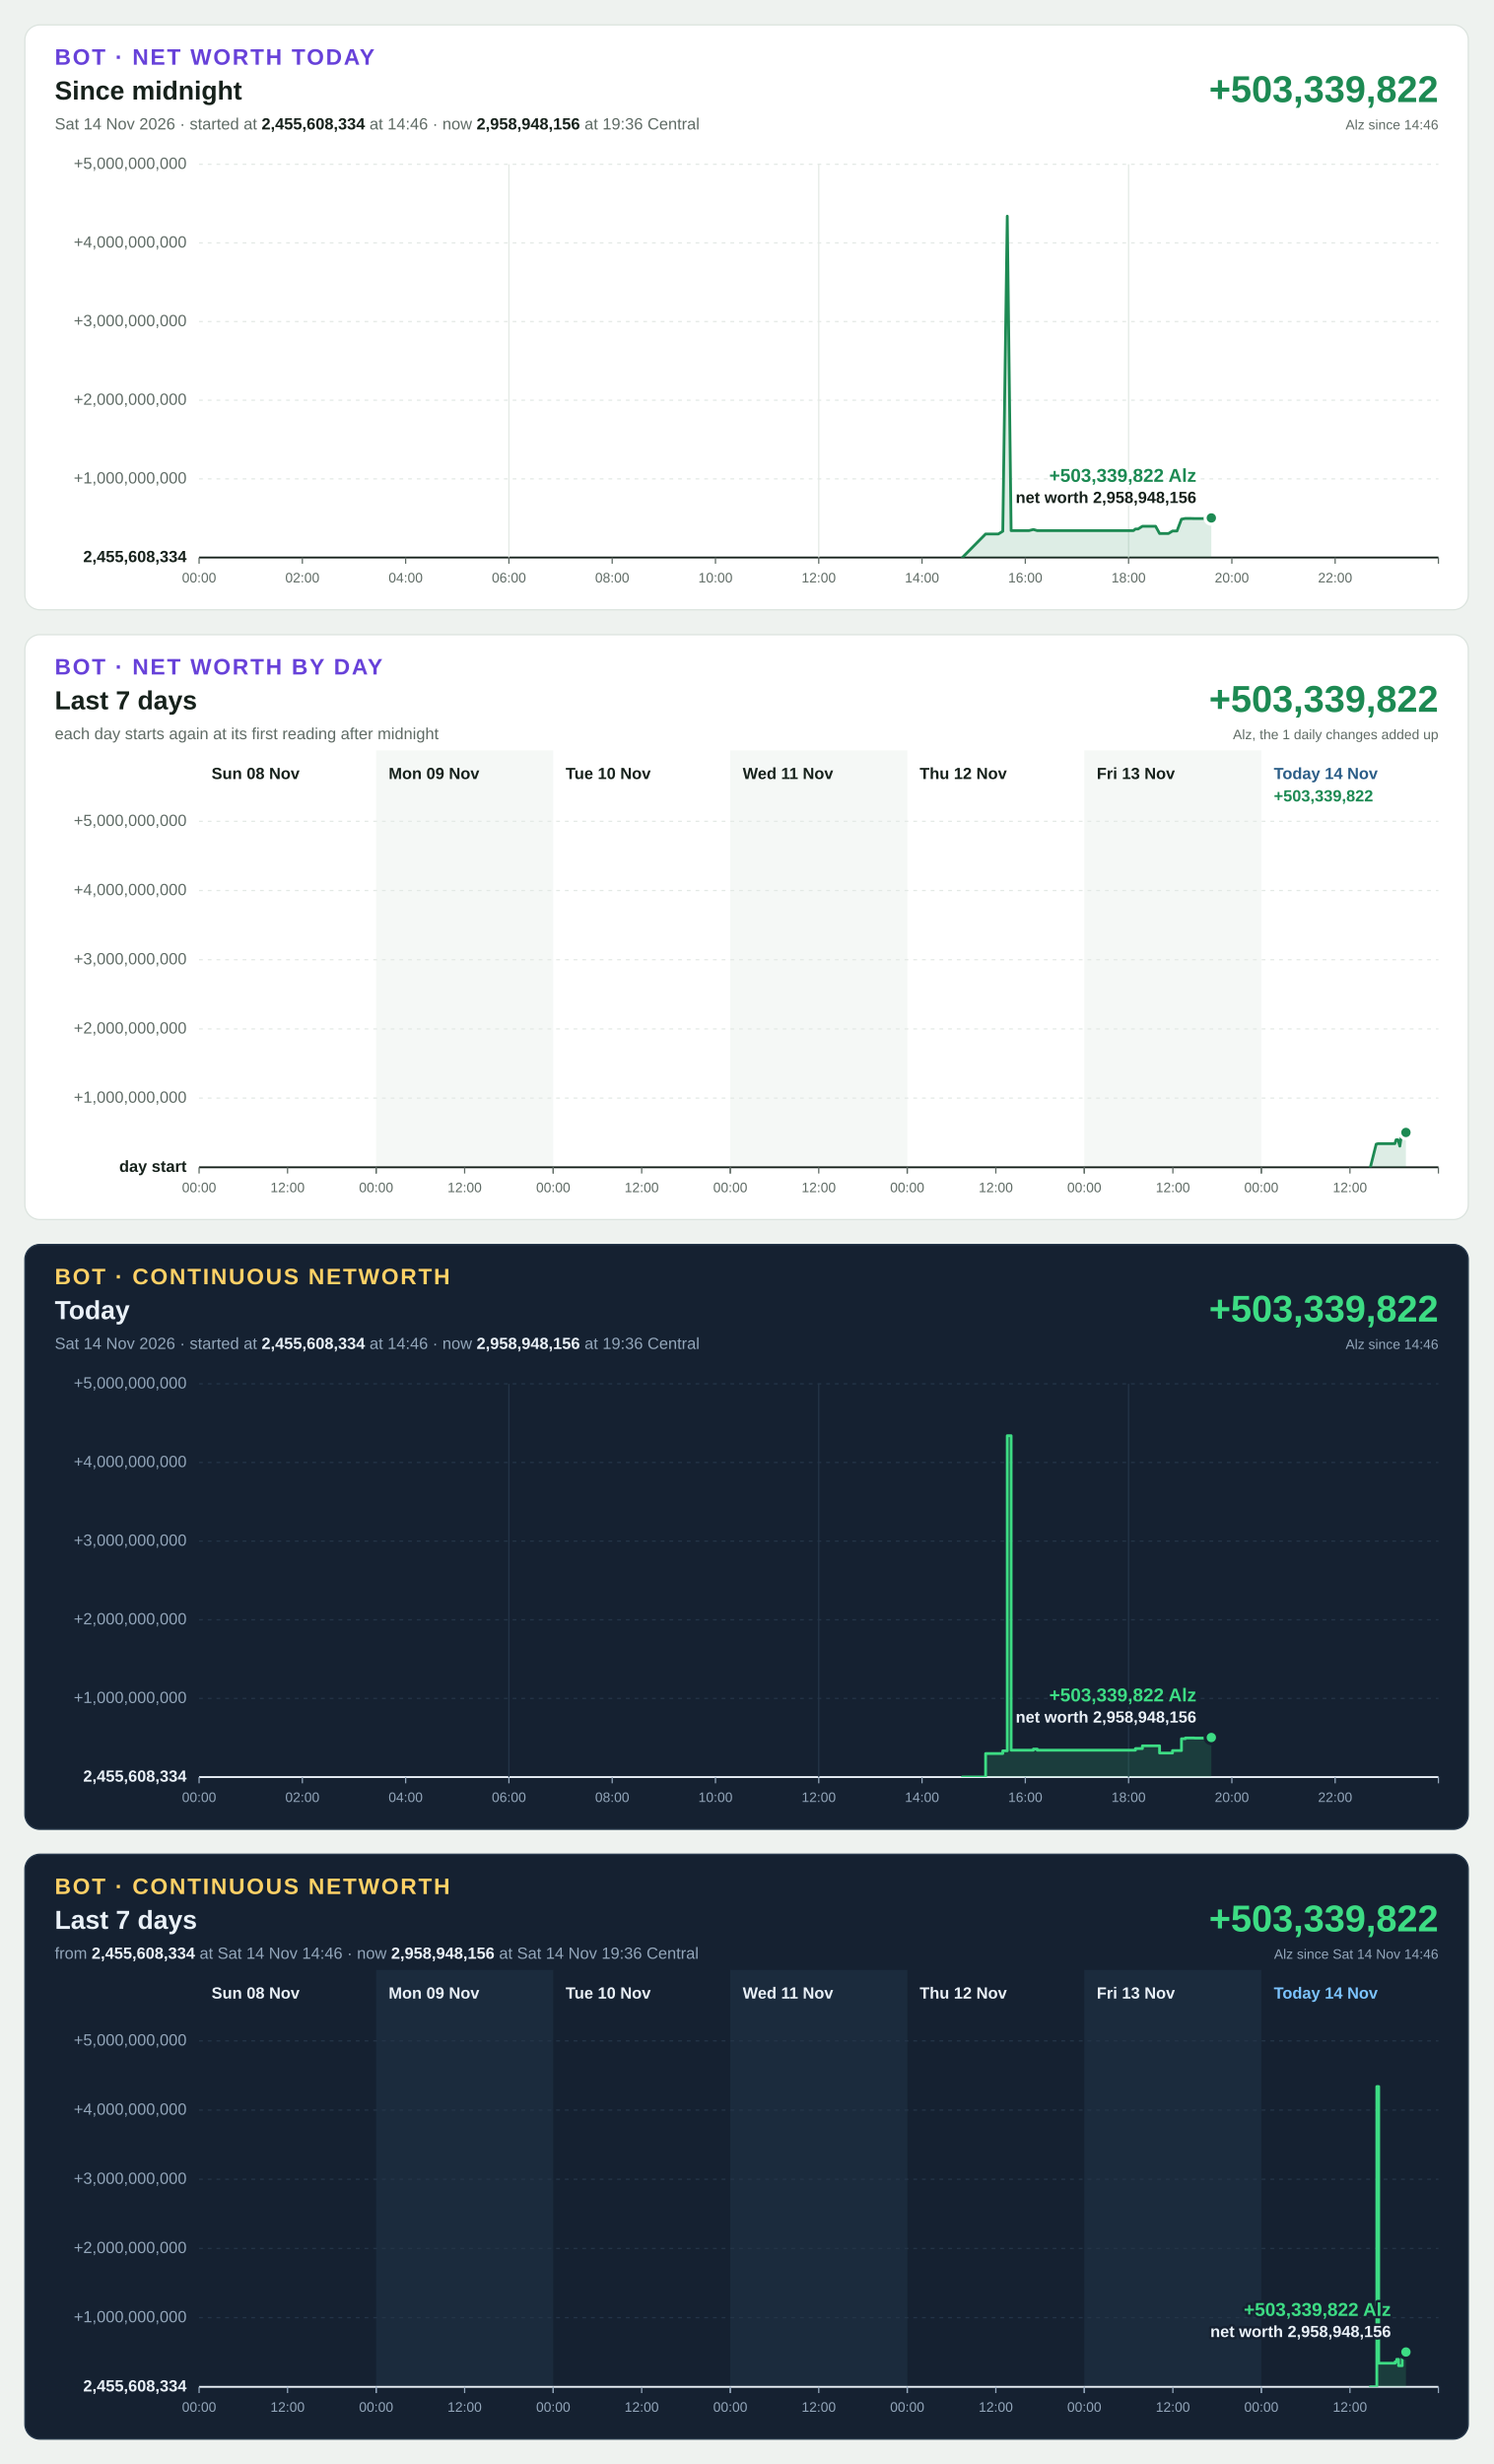
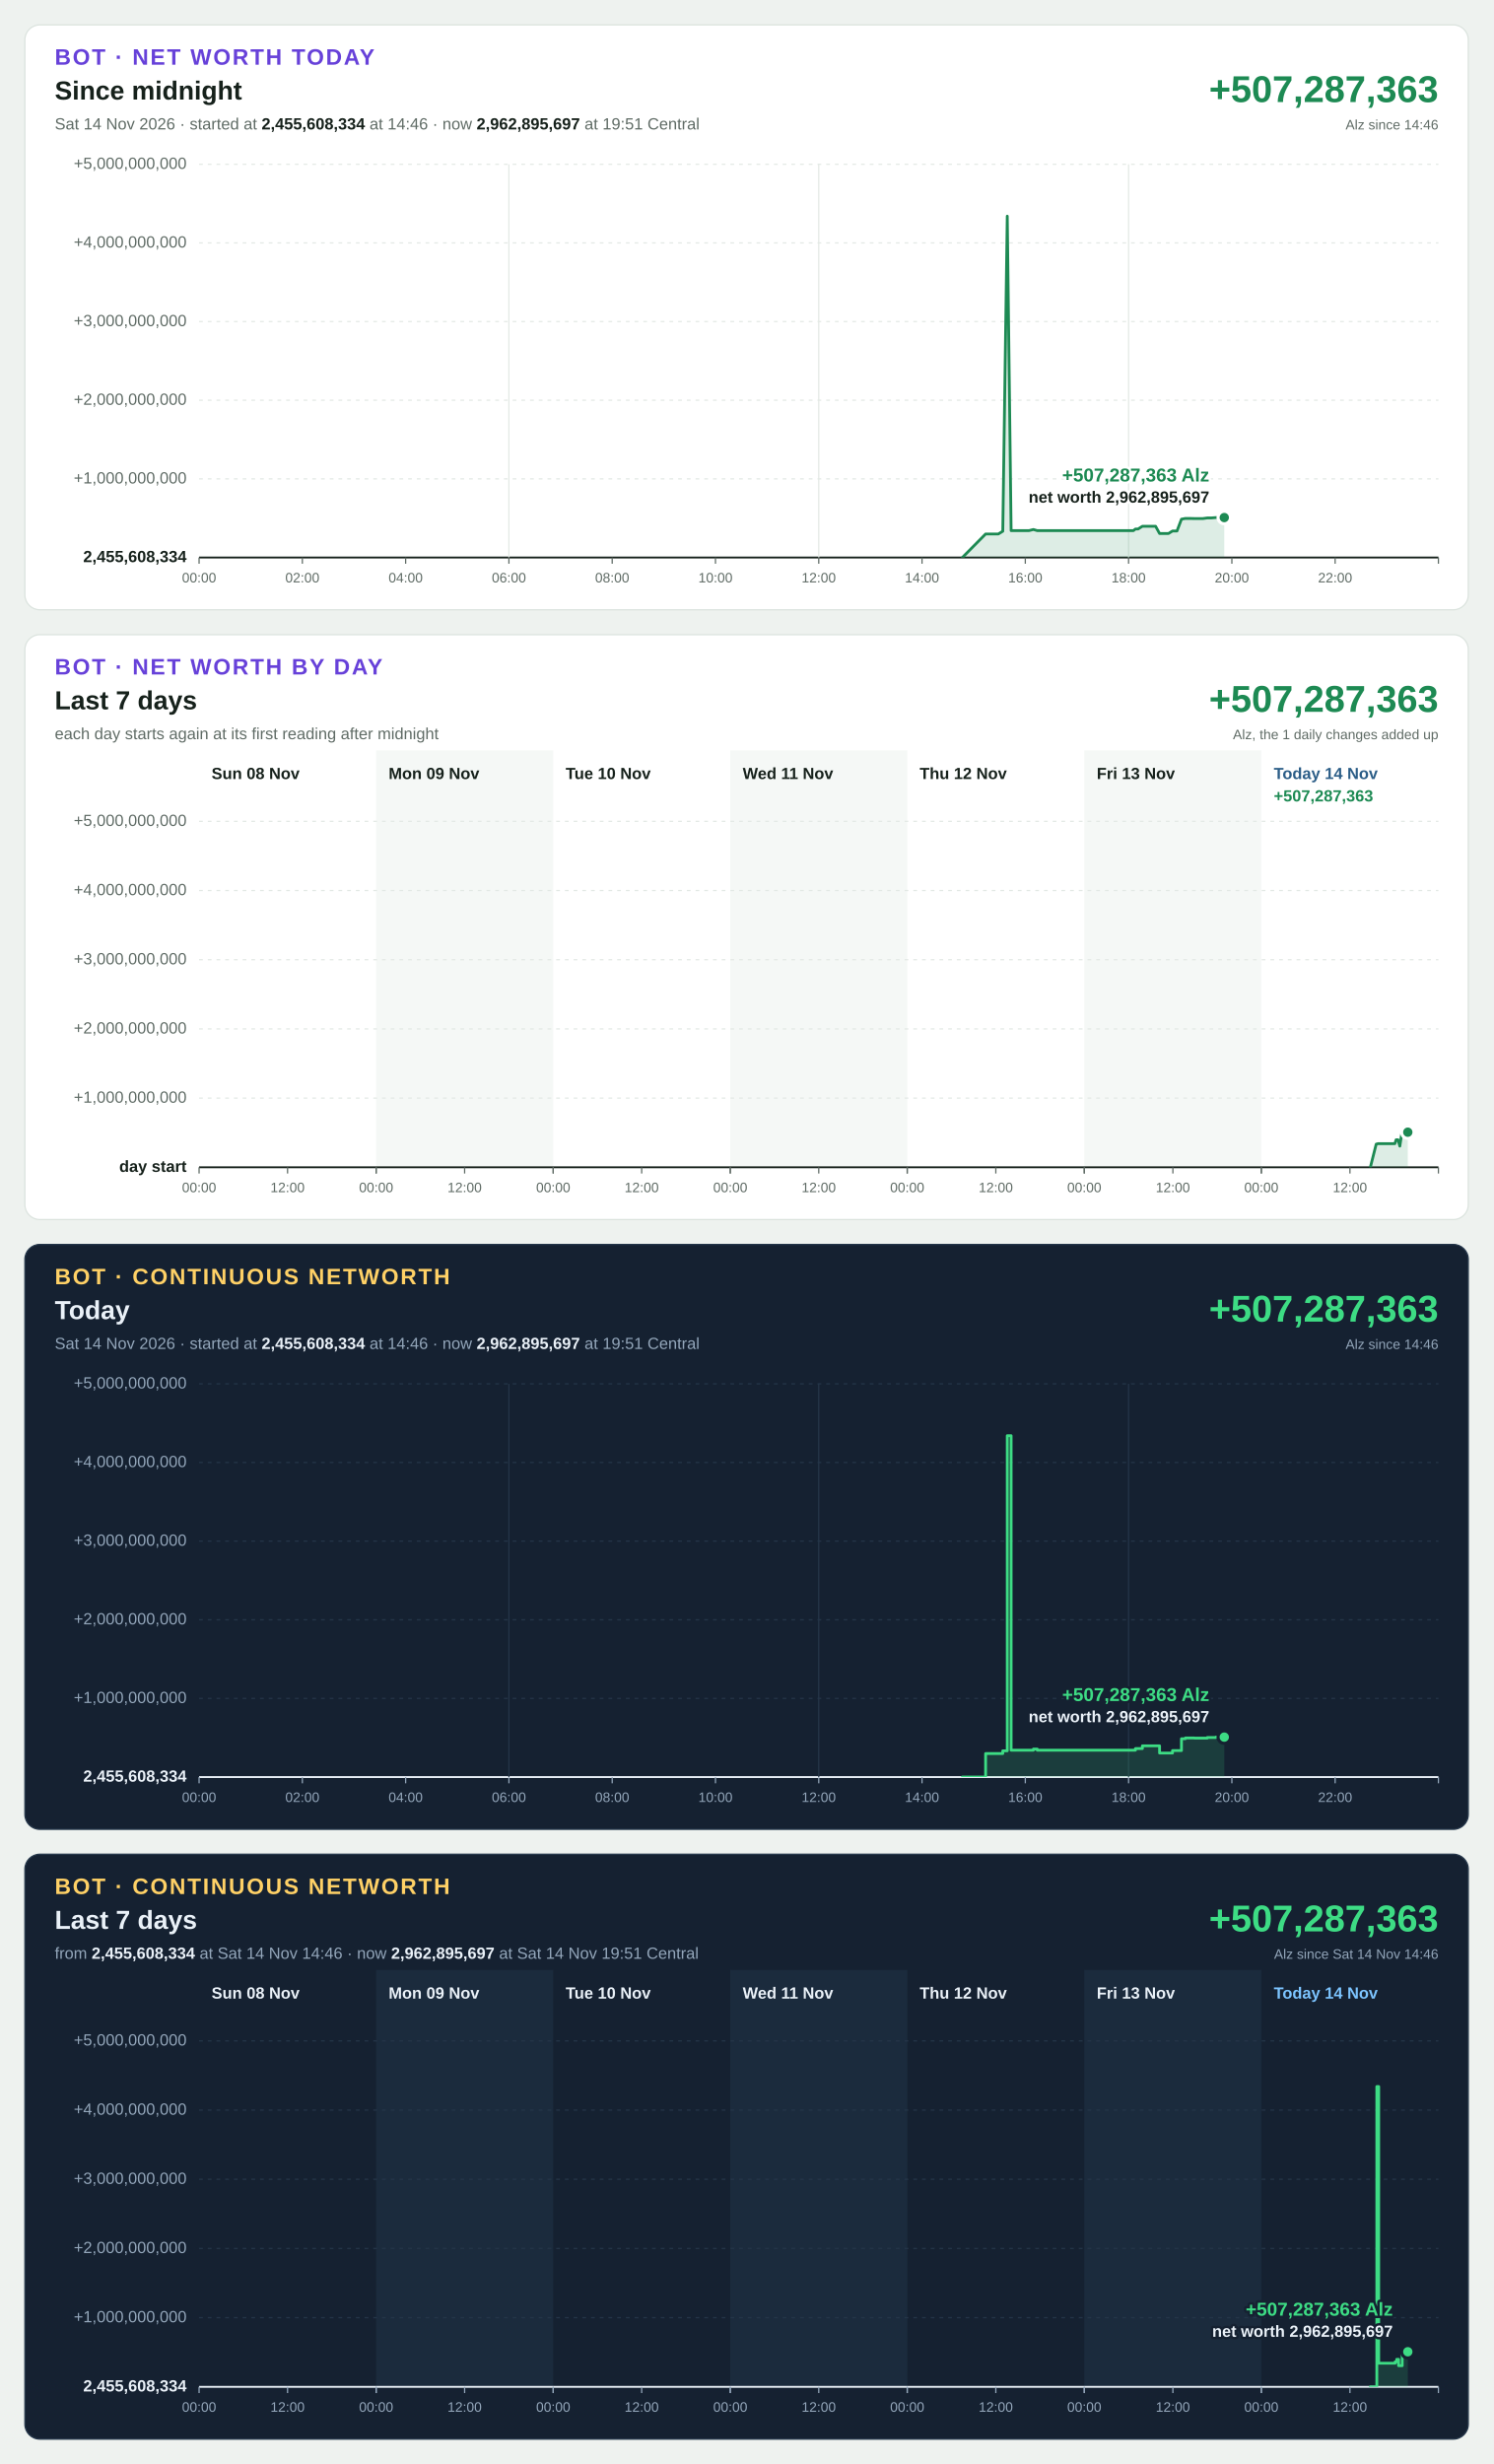
<svg xmlns="http://www.w3.org/2000/svg" width="1200" height="1980" viewBox="0 0 1200 1980" font-family="Segoe UI, Helvetica Neue, Arial, sans-serif" font-size="13" style="font-variant-numeric: tabular-nums">
  <rect width="1200" height="1980" fill="#eef2ef" />
  <g transform="translate(20,20)">
    <rect width="1160" height="470" rx="12" fill="#ffffff" stroke="#dbe3de" />
    <text x="24" y="32" font-size="18" font-weight="700" letter-spacing="1.4" fill="#6741d9">BOT · NET WORTH TODAY</text>
    <text x="24" y="60" font-size="21" font-weight="700" fill="#16211b">Since midnight</text>
-     <text x="24" y="84" fill="#5f6b65">Sat 14 Nov 2026 · started at <tspan font-weight="700" fill="#16211b">2,455,608,334</tspan> at 14:46 · now <tspan font-weight="700" fill="#16211b">2,958,948,156</tspan> at 19:36 Central</text>
-     <text x="1136" y="62" font-size="30" font-weight="700" text-anchor="end" fill="#1d8a53">+503,339,822</text>
+     <text x="24" y="84" fill="#5f6b65">Sat 14 Nov 2026 · started at <tspan font-weight="700" fill="#16211b">2,455,608,334</tspan> at 14:46 · now <tspan font-weight="700" fill="#16211b">2,962,895,697</tspan> at 19:51 Central</text>
+     <text x="1136" y="62" font-size="30" font-weight="700" text-anchor="end" fill="#1d8a53">+507,287,363</text>
    <text x="1136" y="84" font-size="11" text-anchor="end" fill="#5f6b65">Alz since 14:46</text>
    <line x1="140" x2="1136" y1="428.0" y2="428.0" stroke="#16211b" stroke-width="1.5" />
    <text x="130" y="428.0" text-anchor="end" dominant-baseline="middle" font-weight="700" fill="#16211b">2,455,608,334</text>
    <line x1="140" x2="1136" y1="364.8" y2="364.8" stroke="#e3e9e5" stroke-width="1" stroke-dasharray="3 4" />
    <text x="130" y="364.8" text-anchor="end" dominant-baseline="middle" font-weight="400" fill="#5f6b65">+1,000,000,000</text>
    <line x1="140" x2="1136" y1="301.6" y2="301.6" stroke="#e3e9e5" stroke-width="1" stroke-dasharray="3 4" />
    <text x="130" y="301.6" text-anchor="end" dominant-baseline="middle" font-weight="400" fill="#5f6b65">+2,000,000,000</text>
    <line x1="140" x2="1136" y1="238.4" y2="238.4" stroke="#e3e9e5" stroke-width="1" stroke-dasharray="3 4" />
    <text x="130" y="238.4" text-anchor="end" dominant-baseline="middle" font-weight="400" fill="#5f6b65">+3,000,000,000</text>
    <line x1="140" x2="1136" y1="175.2" y2="175.2" stroke="#e3e9e5" stroke-width="1" stroke-dasharray="3 4" />
    <text x="130" y="175.2" text-anchor="end" dominant-baseline="middle" font-weight="400" fill="#5f6b65">+4,000,000,000</text>
    <line x1="140" x2="1136" y1="112.0" y2="112.0" stroke="#e3e9e5" stroke-width="1" stroke-dasharray="3 4" />
    <text x="130" y="112.0" text-anchor="end" dominant-baseline="middle" font-weight="400" fill="#5f6b65">+5,000,000,000</text>
    <line x1="140.0" x2="140.0" y1="428" y2="433" stroke="#5f6b65" stroke-width="1" />
    <text x="140.0" y="448" font-size="11" text-anchor="middle" fill="#5f6b65">00:00</text>
    <line x1="223.0" x2="223.0" y1="428" y2="433" stroke="#5f6b65" stroke-width="1" />
    <text x="223.0" y="448" font-size="11" text-anchor="middle" fill="#5f6b65">02:00</text>
    <line x1="306.0" x2="306.0" y1="428" y2="433" stroke="#5f6b65" stroke-width="1" />
    <text x="306.0" y="448" font-size="11" text-anchor="middle" fill="#5f6b65">04:00</text>
    <line x1="389.0" x2="389.0" y1="112" y2="428" stroke="#e3e9e5" stroke-width="1" />
    <line x1="389.0" x2="389.0" y1="428" y2="433" stroke="#5f6b65" stroke-width="1" />
    <text x="389.0" y="448" font-size="11" text-anchor="middle" fill="#5f6b65">06:00</text>
    <line x1="472.0" x2="472.0" y1="428" y2="433" stroke="#5f6b65" stroke-width="1" />
    <text x="472.0" y="448" font-size="11" text-anchor="middle" fill="#5f6b65">08:00</text>
    <line x1="555.0" x2="555.0" y1="428" y2="433" stroke="#5f6b65" stroke-width="1" />
    <text x="555.0" y="448" font-size="11" text-anchor="middle" fill="#5f6b65">10:00</text>
    <line x1="638.0" x2="638.0" y1="112" y2="428" stroke="#e3e9e5" stroke-width="1" />
    <line x1="638.0" x2="638.0" y1="428" y2="433" stroke="#5f6b65" stroke-width="1" />
    <text x="638.0" y="448" font-size="11" text-anchor="middle" fill="#5f6b65">12:00</text>
    <line x1="721.0" x2="721.0" y1="428" y2="433" stroke="#5f6b65" stroke-width="1" />
    <text x="721.0" y="448" font-size="11" text-anchor="middle" fill="#5f6b65">14:00</text>
    <line x1="804.0" x2="804.0" y1="428" y2="433" stroke="#5f6b65" stroke-width="1" />
    <text x="804.0" y="448" font-size="11" text-anchor="middle" fill="#5f6b65">16:00</text>
    <line x1="887.0" x2="887.0" y1="112" y2="428" stroke="#e3e9e5" stroke-width="1" />
    <line x1="887.0" x2="887.0" y1="428" y2="433" stroke="#5f6b65" stroke-width="1" />
    <text x="887.0" y="448" font-size="11" text-anchor="middle" fill="#5f6b65">18:00</text>
    <line x1="970.0" x2="970.0" y1="428" y2="433" stroke="#5f6b65" stroke-width="1" />
    <text x="970.0" y="448" font-size="11" text-anchor="middle" fill="#5f6b65">20:00</text>
    <line x1="1053.0" x2="1053.0" y1="428" y2="433" stroke="#5f6b65" stroke-width="1" />
    <text x="1053.0" y="448" font-size="11" text-anchor="middle" fill="#5f6b65">22:00</text>
    <line x1="1136.0" x2="1136.0" y1="428" y2="433" stroke="#5f6b65" stroke-width="1" />
    <defs>
-       <path id="shape-today" d="M753.4 428.0L753.4 428.0L772.1 409.1L782.3 409.1L785.9 406.9L789.5 153.7L792.6 406.4L796.3 406.4L799.9 406.4L803.3 406.4L806.9 406.4L810.5 405.5L813.6 406.4L817.3 406.4L826.3 406.4L871.8 406.4L890.9 406.4L892.5 405.1L894.6 405.1L898.1 402.9L901.5 402.9L905.1 402.9L908.7 402.9L911.9 408.7L915.5 408.7L919.1 408.7L922.3 406.7L925.9 406.7L929.5 397.2L932.6 396.6L936.3 396.6L939.9 396.7L943.0 396.7L946.7 396.7L950.3 396.2L953.5 396.2L953.5 428.0Z" />
-       <path id="line-today" d="M753.4 428.0L772.1 409.1L782.3 409.1L785.9 406.9L789.5 153.7L792.6 406.4L796.3 406.4L799.9 406.4L803.3 406.4L806.9 406.4L810.5 405.5L813.6 406.4L817.3 406.4L826.3 406.4L871.8 406.4L890.9 406.4L892.5 405.1L894.6 405.1L898.1 402.9L901.5 402.9L905.1 402.9L908.7 402.9L911.9 408.7L915.5 408.7L919.1 408.7L922.3 406.7L925.9 406.7L929.5 397.2L932.6 396.6L936.3 396.6L939.9 396.7L943.0 396.7L946.7 396.7L950.3 396.2L953.5 396.2" />
+       <path id="shape-today" d="M753.4 428.0L753.4 428.0L772.1 409.1L782.3 409.1L785.9 406.9L789.5 153.7L792.6 406.4L796.3 406.4L799.9 406.4L803.3 406.4L806.9 406.4L810.5 405.5L813.6 406.4L817.3 406.4L826.3 406.4L871.8 406.4L890.9 406.4L892.5 405.1L894.6 405.1L898.1 402.9L901.5 402.9L905.1 402.9L908.7 402.9L911.9 408.7L915.5 408.7L919.1 408.7L922.3 406.7L925.9 406.7L929.5 397.2L932.6 396.6L936.3 396.6L939.9 396.7L943.0 396.7L946.7 396.7L950.3 396.2L953.5 396.2L957.1 395.9L960.7 395.9L963.9 395.9L963.9 428.0Z" />
+       <path id="line-today" d="M753.4 428.0L772.1 409.1L782.3 409.1L785.9 406.9L789.5 153.7L792.6 406.4L796.3 406.4L799.9 406.4L803.3 406.4L806.9 406.4L810.5 405.5L813.6 406.4L817.3 406.4L826.3 406.4L871.8 406.4L890.9 406.4L892.5 405.1L894.6 405.1L898.1 402.9L901.5 402.9L905.1 402.9L908.7 402.9L911.9 408.7L915.5 408.7L919.1 408.7L922.3 406.7L925.9 406.7L929.5 397.2L932.6 396.6L936.3 396.6L939.9 396.7L943.0 396.7L946.7 396.7L950.3 396.2L953.5 396.2L957.1 395.9L960.7 395.9L963.9 395.9" />
      <clipPath id="up-today">
        <rect x="140" y="112" width="996" height="316.0" />
      </clipPath>
      <clipPath id="down-today">
        <rect x="140" y="428.0" width="996" height="0.0" />
      </clipPath>
    </defs>
    <use href="#shape-today" fill="#1d8a53" fill-opacity="0.15" clip-path="url(#up-today)" />
    <use href="#line-today" fill="none" stroke="#1d8a53" stroke-width="2.25" stroke-linejoin="round" stroke-linecap="round" clip-path="url(#up-today)" />
    <use href="#shape-today" fill="#c4402b" fill-opacity="0.15" clip-path="url(#down-today)" />
    <use href="#line-today" fill="none" stroke="#c4402b" stroke-width="2.25" stroke-linejoin="round" stroke-linecap="round" clip-path="url(#down-today)" />
-     <circle cx="953.5" cy="396.2" r="5" fill="#1d8a53" stroke="#ffffff" stroke-width="2.5" />
-     <text x="941.5" y="367.2" text-anchor="end" font-size="15" font-weight="700" fill="#1d8a53" stroke="#ffffff" stroke-width="4" stroke-linejoin="round" paint-order="stroke">+503,339,822 Alz</text>
-     <text x="941.5" y="384.2" text-anchor="end" font-size="13" font-weight="600" fill="#16211b" stroke="#ffffff" stroke-width="4" stroke-linejoin="round" paint-order="stroke">net worth 2,958,948,156</text>
+     <circle cx="963.9" cy="395.9" r="5" fill="#1d8a53" stroke="#ffffff" stroke-width="2.5" />
+     <text x="951.9" y="366.9" text-anchor="end" font-size="15" font-weight="700" fill="#1d8a53" stroke="#ffffff" stroke-width="4" stroke-linejoin="round" paint-order="stroke">+507,287,363 Alz</text>
+     <text x="951.9" y="383.9" text-anchor="end" font-size="13" font-weight="600" fill="#16211b" stroke="#ffffff" stroke-width="4" stroke-linejoin="round" paint-order="stroke">net worth 2,962,895,697</text>
  </g>
  <g transform="translate(20,510)">
    <rect width="1160" height="470" rx="12" fill="#ffffff" stroke="#dbe3de" />
    <text x="24" y="32" font-size="18" font-weight="700" letter-spacing="1.4" fill="#6741d9">BOT · NET WORTH BY DAY</text>
    <text x="24" y="60" font-size="21" font-weight="700" fill="#16211b">Last 7 days</text>
    <text x="24" y="84" fill="#5f6b65">each day starts again at its first reading after midnight</text>
-     <text x="1136" y="62" font-size="30" font-weight="700" text-anchor="end" fill="#1d8a53">+503,339,822</text>
+     <text x="1136" y="62" font-size="30" font-weight="700" text-anchor="end" fill="#1d8a53">+507,287,363</text>
    <text x="1136" y="84" font-size="11" text-anchor="end" fill="#5f6b65">Alz, the 1 daily changes added up</text>
    <rect x="282.3" y="93" width="142.3" height="335" fill="#f5f8f6" />
    <rect x="566.9" y="93" width="142.3" height="335" fill="#f5f8f6" />
    <rect x="851.4" y="93" width="142.3" height="335" fill="#f5f8f6" />
    <line x1="140" x2="1136" y1="428.0" y2="428.0" stroke="#16211b" stroke-width="1.5" />
    <text x="130" y="428.0" text-anchor="end" dominant-baseline="middle" font-weight="700" fill="#16211b">day start</text>
    <line x1="140" x2="1136" y1="372.4" y2="372.4" stroke="#e3e9e5" stroke-width="1" stroke-dasharray="3 4" />
    <text x="130" y="372.4" text-anchor="end" dominant-baseline="middle" font-weight="400" fill="#5f6b65">+1,000,000,000</text>
    <line x1="140" x2="1136" y1="316.8" y2="316.8" stroke="#e3e9e5" stroke-width="1" stroke-dasharray="3 4" />
    <text x="130" y="316.8" text-anchor="end" dominant-baseline="middle" font-weight="400" fill="#5f6b65">+2,000,000,000</text>
    <line x1="140" x2="1136" y1="261.2" y2="261.2" stroke="#e3e9e5" stroke-width="1" stroke-dasharray="3 4" />
    <text x="130" y="261.2" text-anchor="end" dominant-baseline="middle" font-weight="400" fill="#5f6b65">+3,000,000,000</text>
    <line x1="140" x2="1136" y1="205.6" y2="205.6" stroke="#e3e9e5" stroke-width="1" stroke-dasharray="3 4" />
    <text x="130" y="205.6" text-anchor="end" dominant-baseline="middle" font-weight="400" fill="#5f6b65">+4,000,000,000</text>
    <line x1="140" x2="1136" y1="150.0" y2="150.0" stroke="#e3e9e5" stroke-width="1" stroke-dasharray="3 4" />
    <text x="130" y="150.0" text-anchor="end" dominant-baseline="middle" font-weight="400" fill="#5f6b65">+5,000,000,000</text>
    <text x="150.0" y="116" font-weight="700" fill="#16211b">Sun 08 Nov</text>
    <line x1="140.0" x2="140.0" y1="428" y2="433" stroke="#5f6b65" stroke-width="1" />
    <text x="140.0" y="448" font-size="11" text-anchor="middle" fill="#5f6b65">00:00</text>
    <line x1="211.1" x2="211.1" y1="428" y2="433" stroke="#5f6b65" stroke-width="1" />
    <text x="211.1" y="448" font-size="11" text-anchor="middle" fill="#5f6b65">12:00</text>
    <line x1="282.3" x2="282.3" y1="428" y2="433" stroke="#5f6b65" stroke-width="1" />
    <text x="292.3" y="116" font-weight="700" fill="#16211b">Mon 09 Nov</text>
    <line x1="282.3" x2="282.3" y1="428" y2="433" stroke="#5f6b65" stroke-width="1" />
    <text x="282.3" y="448" font-size="11" text-anchor="middle" fill="#5f6b65">00:00</text>
    <line x1="353.4" x2="353.4" y1="428" y2="433" stroke="#5f6b65" stroke-width="1" />
    <text x="353.4" y="448" font-size="11" text-anchor="middle" fill="#5f6b65">12:00</text>
    <line x1="424.6" x2="424.6" y1="428" y2="433" stroke="#5f6b65" stroke-width="1" />
    <text x="434.6" y="116" font-weight="700" fill="#16211b">Tue 10 Nov</text>
    <line x1="424.6" x2="424.6" y1="428" y2="433" stroke="#5f6b65" stroke-width="1" />
    <text x="424.6" y="448" font-size="11" text-anchor="middle" fill="#5f6b65">00:00</text>
    <line x1="495.7" x2="495.7" y1="428" y2="433" stroke="#5f6b65" stroke-width="1" />
    <text x="495.7" y="448" font-size="11" text-anchor="middle" fill="#5f6b65">12:00</text>
    <line x1="566.9" x2="566.9" y1="428" y2="433" stroke="#5f6b65" stroke-width="1" />
    <text x="576.9" y="116" font-weight="700" fill="#16211b">Wed 11 Nov</text>
    <line x1="566.9" x2="566.9" y1="428" y2="433" stroke="#5f6b65" stroke-width="1" />
    <text x="566.9" y="448" font-size="11" text-anchor="middle" fill="#5f6b65">00:00</text>
    <line x1="638.0" x2="638.0" y1="428" y2="433" stroke="#5f6b65" stroke-width="1" />
    <text x="638.0" y="448" font-size="11" text-anchor="middle" fill="#5f6b65">12:00</text>
    <line x1="709.1" x2="709.1" y1="428" y2="433" stroke="#5f6b65" stroke-width="1" />
    <text x="719.1" y="116" font-weight="700" fill="#16211b">Thu 12 Nov</text>
    <line x1="709.1" x2="709.1" y1="428" y2="433" stroke="#5f6b65" stroke-width="1" />
    <text x="709.1" y="448" font-size="11" text-anchor="middle" fill="#5f6b65">00:00</text>
    <line x1="780.3" x2="780.3" y1="428" y2="433" stroke="#5f6b65" stroke-width="1" />
    <text x="780.3" y="448" font-size="11" text-anchor="middle" fill="#5f6b65">12:00</text>
    <line x1="851.4" x2="851.4" y1="428" y2="433" stroke="#5f6b65" stroke-width="1" />
    <text x="861.4" y="116" font-weight="700" fill="#16211b">Fri 13 Nov</text>
    <line x1="851.4" x2="851.4" y1="428" y2="433" stroke="#5f6b65" stroke-width="1" />
    <text x="851.4" y="448" font-size="11" text-anchor="middle" fill="#5f6b65">00:00</text>
    <line x1="922.6" x2="922.6" y1="428" y2="433" stroke="#5f6b65" stroke-width="1" />
    <text x="922.6" y="448" font-size="11" text-anchor="middle" fill="#5f6b65">12:00</text>
    <line x1="993.7" x2="993.7" y1="428" y2="433" stroke="#5f6b65" stroke-width="1" />
    <text x="1003.7" y="116" font-weight="700" fill="#2b5d87">Today 14 Nov</text>
    <line x1="993.7" x2="993.7" y1="428" y2="433" stroke="#5f6b65" stroke-width="1" />
    <text x="993.7" y="448" font-size="11" text-anchor="middle" fill="#5f6b65">00:00</text>
    <line x1="1064.9" x2="1064.9" y1="428" y2="433" stroke="#5f6b65" stroke-width="1" />
    <text x="1064.9" y="448" font-size="11" text-anchor="middle" fill="#5f6b65">12:00</text>
    <line x1="1136.0" x2="1136.0" y1="428" y2="433" stroke="#5f6b65" stroke-width="1" />
-     <text x="1003.7" y="134" font-weight="700" fill="#1d8a53">+503,339,822</text>
-     <defs>
-       <path id="shape-day6" d="M1081.3 428.0L1081.3 428.0L1086.0 409.4L1087.5 409.0L1089.0 409.0L1090.5 409.0L1101.0 409.0L1102.0 405.9L1103.5 405.9L1105.0 411.0L1106.5 400.9L1108.0 400.4L1109.5 400.0L1109.9 400.0L1109.9 428.0Z" />
-       <path id="line-day6" d="M1081.3 428.0L1086.0 409.4L1087.5 409.0L1089.0 409.0L1090.5 409.0L1101.0 409.0L1102.0 405.9L1103.5 405.9L1105.0 411.0L1106.5 400.9L1108.0 400.4L1109.5 400.0L1109.9 400.0" />
+     <text x="1003.7" y="134" font-weight="700" fill="#1d8a53">+507,287,363</text>
+     <defs>
+       <path id="shape-day6" d="M1081.3 428.0L1081.3 428.0L1086.0 409.4L1087.5 409.0L1089.0 409.0L1090.5 409.0L1101.0 409.0L1102.0 405.9L1103.5 405.9L1105.0 411.0L1106.5 400.9L1108.0 400.4L1109.5 400.0L1111.0 399.8L1111.4 399.8L1111.4 428.0Z" />
+       <path id="line-day6" d="M1081.3 428.0L1086.0 409.4L1087.5 409.0L1089.0 409.0L1090.5 409.0L1101.0 409.0L1102.0 405.9L1103.5 405.9L1105.0 411.0L1106.5 400.9L1108.0 400.4L1109.5 400.0L1111.0 399.8L1111.4 399.8" />
      <clipPath id="up-day6">
        <rect x="140" y="150" width="996" height="278.0" />
      </clipPath>
      <clipPath id="down-day6">
        <rect x="140" y="428.0" width="996" height="0.0" />
      </clipPath>
    </defs>
    <use href="#shape-day6" fill="#1d8a53" fill-opacity="0.15" clip-path="url(#up-day6)" />
    <use href="#line-day6" fill="none" stroke="#1d8a53" stroke-width="2.25" stroke-linejoin="round" stroke-linecap="round" clip-path="url(#up-day6)" />
    <use href="#shape-day6" fill="#c4402b" fill-opacity="0.15" clip-path="url(#down-day6)" />
    <use href="#line-day6" fill="none" stroke="#c4402b" stroke-width="2.25" stroke-linejoin="round" stroke-linecap="round" clip-path="url(#down-day6)" />
-     <circle cx="1109.9" cy="400.0" r="5" fill="#1d8a53" stroke="#ffffff" stroke-width="2.5" />
+     <circle cx="1111.4" cy="399.8" r="5" fill="#1d8a53" stroke="#ffffff" stroke-width="2.5" />
  </g>
  <g transform="translate(20,1000)">
    <rect width="1160" height="470" rx="12" fill="#152131" stroke="#24364a" />
    <text x="24" y="32" font-size="18" font-weight="700" letter-spacing="1.4" fill="#ffd166">BOT · CONTINUOUS NETWORTH</text>
    <text x="24" y="60" font-size="21" font-weight="700" fill="#eaf1f8">Today</text>
-     <text x="24" y="84" fill="#93a6ba">Sat 14 Nov 2026 · started at <tspan font-weight="700" fill="#eaf1f8">2,455,608,334</tspan> at 14:46 · now <tspan font-weight="700" fill="#eaf1f8">2,958,948,156</tspan> at 19:36 Central</text>
-     <text x="1136" y="62" font-size="30" font-weight="700" text-anchor="end" fill="#3ddc84">+503,339,822</text>
+     <text x="24" y="84" fill="#93a6ba">Sat 14 Nov 2026 · started at <tspan font-weight="700" fill="#eaf1f8">2,455,608,334</tspan> at 14:46 · now <tspan font-weight="700" fill="#eaf1f8">2,962,895,697</tspan> at 19:51 Central</text>
+     <text x="1136" y="62" font-size="30" font-weight="700" text-anchor="end" fill="#3ddc84">+507,287,363</text>
    <text x="1136" y="84" font-size="11" text-anchor="end" fill="#93a6ba">Alz since 14:46</text>
    <line x1="140" x2="1136" y1="428.0" y2="428.0" stroke="#eaf1f8" stroke-width="1.5" />
    <text x="130" y="428.0" text-anchor="end" dominant-baseline="middle" font-weight="700" fill="#eaf1f8">2,455,608,334</text>
    <line x1="140" x2="1136" y1="364.8" y2="364.8" stroke="#243548" stroke-width="1" stroke-dasharray="3 4" />
    <text x="130" y="364.8" text-anchor="end" dominant-baseline="middle" font-weight="400" fill="#93a6ba">+1,000,000,000</text>
    <line x1="140" x2="1136" y1="301.6" y2="301.6" stroke="#243548" stroke-width="1" stroke-dasharray="3 4" />
    <text x="130" y="301.6" text-anchor="end" dominant-baseline="middle" font-weight="400" fill="#93a6ba">+2,000,000,000</text>
    <line x1="140" x2="1136" y1="238.4" y2="238.4" stroke="#243548" stroke-width="1" stroke-dasharray="3 4" />
    <text x="130" y="238.4" text-anchor="end" dominant-baseline="middle" font-weight="400" fill="#93a6ba">+3,000,000,000</text>
    <line x1="140" x2="1136" y1="175.2" y2="175.2" stroke="#243548" stroke-width="1" stroke-dasharray="3 4" />
    <text x="130" y="175.2" text-anchor="end" dominant-baseline="middle" font-weight="400" fill="#93a6ba">+4,000,000,000</text>
    <line x1="140" x2="1136" y1="112.0" y2="112.0" stroke="#243548" stroke-width="1" stroke-dasharray="3 4" />
    <text x="130" y="112.0" text-anchor="end" dominant-baseline="middle" font-weight="400" fill="#93a6ba">+5,000,000,000</text>
    <line x1="140.0" x2="140.0" y1="428" y2="433" stroke="#93a6ba" stroke-width="1" />
    <text x="140.0" y="448" font-size="11" text-anchor="middle" fill="#93a6ba">00:00</text>
    <line x1="223.0" x2="223.0" y1="428" y2="433" stroke="#93a6ba" stroke-width="1" />
    <text x="223.0" y="448" font-size="11" text-anchor="middle" fill="#93a6ba">02:00</text>
    <line x1="306.0" x2="306.0" y1="428" y2="433" stroke="#93a6ba" stroke-width="1" />
    <text x="306.0" y="448" font-size="11" text-anchor="middle" fill="#93a6ba">04:00</text>
    <line x1="389.0" x2="389.0" y1="112" y2="428" stroke="#243548" stroke-width="1" />
    <line x1="389.0" x2="389.0" y1="428" y2="433" stroke="#93a6ba" stroke-width="1" />
    <text x="389.0" y="448" font-size="11" text-anchor="middle" fill="#93a6ba">06:00</text>
    <line x1="472.0" x2="472.0" y1="428" y2="433" stroke="#93a6ba" stroke-width="1" />
    <text x="472.0" y="448" font-size="11" text-anchor="middle" fill="#93a6ba">08:00</text>
    <line x1="555.0" x2="555.0" y1="428" y2="433" stroke="#93a6ba" stroke-width="1" />
    <text x="555.0" y="448" font-size="11" text-anchor="middle" fill="#93a6ba">10:00</text>
    <line x1="638.0" x2="638.0" y1="112" y2="428" stroke="#243548" stroke-width="1" />
    <line x1="638.0" x2="638.0" y1="428" y2="433" stroke="#93a6ba" stroke-width="1" />
    <text x="638.0" y="448" font-size="11" text-anchor="middle" fill="#93a6ba">12:00</text>
    <line x1="721.0" x2="721.0" y1="428" y2="433" stroke="#93a6ba" stroke-width="1" />
    <text x="721.0" y="448" font-size="11" text-anchor="middle" fill="#93a6ba">14:00</text>
    <line x1="804.0" x2="804.0" y1="428" y2="433" stroke="#93a6ba" stroke-width="1" />
    <text x="804.0" y="448" font-size="11" text-anchor="middle" fill="#93a6ba">16:00</text>
    <line x1="887.0" x2="887.0" y1="112" y2="428" stroke="#243548" stroke-width="1" />
    <line x1="887.0" x2="887.0" y1="428" y2="433" stroke="#93a6ba" stroke-width="1" />
    <text x="887.0" y="448" font-size="11" text-anchor="middle" fill="#93a6ba">18:00</text>
    <line x1="970.0" x2="970.0" y1="428" y2="433" stroke="#93a6ba" stroke-width="1" />
    <text x="970.0" y="448" font-size="11" text-anchor="middle" fill="#93a6ba">20:00</text>
    <line x1="1053.0" x2="1053.0" y1="428" y2="433" stroke="#93a6ba" stroke-width="1" />
    <text x="1053.0" y="448" font-size="11" text-anchor="middle" fill="#93a6ba">22:00</text>
    <line x1="1136.0" x2="1136.0" y1="428" y2="433" stroke="#93a6ba" stroke-width="1" />
    <defs>
-       <path id="shape-flow-today" d="M753.4 428.0L753.4 428.0L772.1 428.0L772.1 409.1L785.9 409.1L785.9 406.9L789.5 406.9L789.5 153.7L792.6 153.7L792.6 406.4L796.3 406.4L796.3 406.4L799.9 406.4L799.9 406.4L803.3 406.4L803.3 406.4L810.5 406.4L810.5 405.5L813.6 405.5L813.6 406.4L817.3 406.4L817.3 406.4L826.3 406.4L826.3 406.4L892.5 406.4L892.5 405.1L894.6 405.1L894.6 405.1L898.1 405.1L898.1 402.9L901.5 402.9L901.5 402.9L905.1 402.9L905.1 402.9L908.7 402.9L908.7 402.9L911.9 402.9L911.9 408.7L922.3 408.7L922.3 406.7L929.5 406.7L929.5 397.2L932.6 397.2L932.6 396.6L936.3 396.6L936.3 396.6L939.9 396.6L939.9 396.7L943.0 396.7L943.0 396.7L946.7 396.7L946.7 396.7L950.3 396.7L950.3 396.2L953.5 396.2L953.5 396.2L953.5 428.0Z" />
-       <path id="line-flow-today" d="M753.4 428.0L772.1 428.0L772.1 409.1L785.9 409.1L785.9 406.9L789.5 406.9L789.5 153.7L792.6 153.7L792.6 406.4L796.3 406.4L796.3 406.4L799.9 406.4L799.9 406.4L803.3 406.4L803.3 406.4L810.5 406.4L810.5 405.5L813.6 405.5L813.6 406.4L817.3 406.4L817.3 406.4L826.3 406.4L826.3 406.4L892.5 406.4L892.5 405.1L894.6 405.1L894.6 405.1L898.1 405.1L898.1 402.9L901.5 402.9L901.5 402.9L905.1 402.9L905.1 402.9L908.7 402.9L908.7 402.9L911.9 402.9L911.9 408.7L922.3 408.7L922.3 406.7L929.5 406.7L929.5 397.2L932.6 397.2L932.6 396.6L936.3 396.6L936.3 396.6L939.9 396.6L939.9 396.7L943.0 396.7L943.0 396.7L946.7 396.7L946.7 396.7L950.3 396.7L950.3 396.2L953.5 396.2L953.5 396.2" />
+       <path id="shape-flow-today" d="M753.4 428.0L753.4 428.0L772.1 428.0L772.1 409.1L785.9 409.1L785.9 406.9L789.5 406.9L789.5 153.7L792.6 153.7L792.6 406.4L796.3 406.4L796.3 406.4L799.9 406.4L799.9 406.4L803.3 406.4L803.3 406.4L810.5 406.4L810.5 405.5L813.6 405.5L813.6 406.4L817.3 406.4L817.3 406.4L826.3 406.4L826.3 406.4L892.5 406.4L892.5 405.1L894.6 405.1L894.6 405.1L898.1 405.1L898.1 402.9L901.5 402.9L901.5 402.9L905.1 402.9L905.1 402.9L908.7 402.9L908.7 402.9L911.9 402.9L911.9 408.7L922.3 408.7L922.3 406.7L929.5 406.7L929.5 397.2L932.6 397.2L932.6 396.6L936.3 396.6L936.3 396.6L939.9 396.6L939.9 396.7L943.0 396.7L943.0 396.7L946.7 396.7L946.7 396.7L950.3 396.7L950.3 396.2L953.5 396.2L953.5 396.2L957.1 396.2L957.1 395.9L960.7 395.9L960.7 395.9L963.9 395.9L963.9 395.9L963.9 428.0Z" />
+       <path id="line-flow-today" d="M753.4 428.0L772.1 428.0L772.1 409.1L785.9 409.1L785.9 406.9L789.5 406.9L789.5 153.7L792.6 153.7L792.6 406.4L796.3 406.4L796.3 406.4L799.9 406.4L799.9 406.4L803.3 406.4L803.3 406.4L810.5 406.4L810.5 405.5L813.6 405.5L813.6 406.4L817.3 406.4L817.3 406.4L826.3 406.4L826.3 406.4L892.5 406.4L892.5 405.1L894.6 405.1L894.6 405.1L898.1 405.1L898.1 402.9L901.5 402.9L901.5 402.9L905.1 402.9L905.1 402.9L908.7 402.9L908.7 402.9L911.9 402.9L911.9 408.7L922.3 408.7L922.3 406.7L929.5 406.7L929.5 397.2L932.6 397.2L932.6 396.6L936.3 396.6L936.3 396.6L939.9 396.6L939.9 396.7L943.0 396.7L943.0 396.7L946.7 396.7L946.7 396.7L950.3 396.7L950.3 396.2L953.5 396.2L953.5 396.2L957.1 396.2L957.1 395.9L960.7 395.9L960.7 395.9L963.9 395.9L963.9 395.9" />
      <clipPath id="up-flow-today">
        <rect x="140" y="112" width="996" height="316.0" />
      </clipPath>
      <clipPath id="down-flow-today">
        <rect x="140" y="428.0" width="996" height="0.0" />
      </clipPath>
    </defs>
    <use href="#shape-flow-today" fill="#3ddc84" fill-opacity="0.15" clip-path="url(#up-flow-today)" />
    <use href="#line-flow-today" fill="none" stroke="#3ddc84" stroke-width="2.25" stroke-linejoin="round" stroke-linecap="round" clip-path="url(#up-flow-today)" />
    <use href="#shape-flow-today" fill="#ff6b6b" fill-opacity="0.15" clip-path="url(#down-flow-today)" />
    <use href="#line-flow-today" fill="none" stroke="#ff6b6b" stroke-width="2.25" stroke-linejoin="round" stroke-linecap="round" clip-path="url(#down-flow-today)" />
-     <circle cx="953.5" cy="396.2" r="5" fill="#3ddc84" stroke="#152131" stroke-width="2.5" />
-     <text x="941.5" y="367.2" text-anchor="end" font-size="15" font-weight="700" fill="#3ddc84" stroke="#152131" stroke-width="4" stroke-linejoin="round" paint-order="stroke">+503,339,822 Alz</text>
-     <text x="941.5" y="384.2" text-anchor="end" font-size="13" font-weight="600" fill="#eaf1f8" stroke="#152131" stroke-width="4" stroke-linejoin="round" paint-order="stroke">net worth 2,958,948,156</text>
+     <circle cx="963.9" cy="395.9" r="5" fill="#3ddc84" stroke="#152131" stroke-width="2.5" />
+     <text x="951.9" y="366.9" text-anchor="end" font-size="15" font-weight="700" fill="#3ddc84" stroke="#152131" stroke-width="4" stroke-linejoin="round" paint-order="stroke">+507,287,363 Alz</text>
+     <text x="951.9" y="383.9" text-anchor="end" font-size="13" font-weight="600" fill="#eaf1f8" stroke="#152131" stroke-width="4" stroke-linejoin="round" paint-order="stroke">net worth 2,962,895,697</text>
  </g>
  <g transform="translate(20,1490)">
    <rect width="1160" height="470" rx="12" fill="#152131" stroke="#24364a" />
    <text x="24" y="32" font-size="18" font-weight="700" letter-spacing="1.4" fill="#ffd166">BOT · CONTINUOUS NETWORTH</text>
    <text x="24" y="60" font-size="21" font-weight="700" fill="#eaf1f8">Last 7 days</text>
-     <text x="24" y="84" fill="#93a6ba">from <tspan font-weight="700" fill="#eaf1f8">2,455,608,334</tspan> at Sat 14 Nov 14:46 · now <tspan font-weight="700" fill="#eaf1f8">2,958,948,156</tspan> at Sat 14 Nov 19:36 Central</text>
-     <text x="1136" y="62" font-size="30" font-weight="700" text-anchor="end" fill="#3ddc84">+503,339,822</text>
+     <text x="24" y="84" fill="#93a6ba">from <tspan font-weight="700" fill="#eaf1f8">2,455,608,334</tspan> at Sat 14 Nov 14:46 · now <tspan font-weight="700" fill="#eaf1f8">2,962,895,697</tspan> at Sat 14 Nov 19:51 Central</text>
+     <text x="1136" y="62" font-size="30" font-weight="700" text-anchor="end" fill="#3ddc84">+507,287,363</text>
    <text x="1136" y="84" font-size="11" text-anchor="end" fill="#93a6ba">Alz since Sat 14 Nov 14:46</text>
    <rect x="282.3" y="93" width="142.3" height="335" fill="#1b2b3d" />
    <rect x="566.9" y="93" width="142.3" height="335" fill="#1b2b3d" />
    <rect x="851.4" y="93" width="142.3" height="335" fill="#1b2b3d" />
    <line x1="140" x2="1136" y1="428.0" y2="428.0" stroke="#eaf1f8" stroke-width="1.5" />
    <text x="130" y="428.0" text-anchor="end" dominant-baseline="middle" font-weight="700" fill="#eaf1f8">2,455,608,334</text>
    <line x1="140" x2="1136" y1="372.4" y2="372.4" stroke="#243548" stroke-width="1" stroke-dasharray="3 4" />
    <text x="130" y="372.4" text-anchor="end" dominant-baseline="middle" font-weight="400" fill="#93a6ba">+1,000,000,000</text>
    <line x1="140" x2="1136" y1="316.8" y2="316.8" stroke="#243548" stroke-width="1" stroke-dasharray="3 4" />
    <text x="130" y="316.8" text-anchor="end" dominant-baseline="middle" font-weight="400" fill="#93a6ba">+2,000,000,000</text>
    <line x1="140" x2="1136" y1="261.2" y2="261.2" stroke="#243548" stroke-width="1" stroke-dasharray="3 4" />
    <text x="130" y="261.2" text-anchor="end" dominant-baseline="middle" font-weight="400" fill="#93a6ba">+3,000,000,000</text>
    <line x1="140" x2="1136" y1="205.6" y2="205.6" stroke="#243548" stroke-width="1" stroke-dasharray="3 4" />
    <text x="130" y="205.6" text-anchor="end" dominant-baseline="middle" font-weight="400" fill="#93a6ba">+4,000,000,000</text>
    <line x1="140" x2="1136" y1="150.0" y2="150.0" stroke="#243548" stroke-width="1" stroke-dasharray="3 4" />
    <text x="130" y="150.0" text-anchor="end" dominant-baseline="middle" font-weight="400" fill="#93a6ba">+5,000,000,000</text>
    <text x="150.0" y="116" font-weight="700" fill="#eaf1f8">Sun 08 Nov</text>
    <line x1="140.0" x2="140.0" y1="428" y2="433" stroke="#93a6ba" stroke-width="1" />
    <text x="140.0" y="448" font-size="11" text-anchor="middle" fill="#93a6ba">00:00</text>
    <line x1="211.1" x2="211.1" y1="428" y2="433" stroke="#93a6ba" stroke-width="1" />
    <text x="211.1" y="448" font-size="11" text-anchor="middle" fill="#93a6ba">12:00</text>
    <line x1="282.3" x2="282.3" y1="428" y2="433" stroke="#93a6ba" stroke-width="1" />
    <text x="292.3" y="116" font-weight="700" fill="#eaf1f8">Mon 09 Nov</text>
    <line x1="282.3" x2="282.3" y1="428" y2="433" stroke="#93a6ba" stroke-width="1" />
    <text x="282.3" y="448" font-size="11" text-anchor="middle" fill="#93a6ba">00:00</text>
    <line x1="353.4" x2="353.4" y1="428" y2="433" stroke="#93a6ba" stroke-width="1" />
    <text x="353.4" y="448" font-size="11" text-anchor="middle" fill="#93a6ba">12:00</text>
    <line x1="424.6" x2="424.6" y1="428" y2="433" stroke="#93a6ba" stroke-width="1" />
    <text x="434.6" y="116" font-weight="700" fill="#eaf1f8">Tue 10 Nov</text>
    <line x1="424.6" x2="424.6" y1="428" y2="433" stroke="#93a6ba" stroke-width="1" />
    <text x="424.6" y="448" font-size="11" text-anchor="middle" fill="#93a6ba">00:00</text>
    <line x1="495.7" x2="495.7" y1="428" y2="433" stroke="#93a6ba" stroke-width="1" />
    <text x="495.7" y="448" font-size="11" text-anchor="middle" fill="#93a6ba">12:00</text>
    <line x1="566.9" x2="566.9" y1="428" y2="433" stroke="#93a6ba" stroke-width="1" />
    <text x="576.9" y="116" font-weight="700" fill="#eaf1f8">Wed 11 Nov</text>
    <line x1="566.9" x2="566.9" y1="428" y2="433" stroke="#93a6ba" stroke-width="1" />
    <text x="566.9" y="448" font-size="11" text-anchor="middle" fill="#93a6ba">00:00</text>
    <line x1="638.0" x2="638.0" y1="428" y2="433" stroke="#93a6ba" stroke-width="1" />
    <text x="638.0" y="448" font-size="11" text-anchor="middle" fill="#93a6ba">12:00</text>
    <line x1="709.1" x2="709.1" y1="428" y2="433" stroke="#93a6ba" stroke-width="1" />
    <text x="719.1" y="116" font-weight="700" fill="#eaf1f8">Thu 12 Nov</text>
    <line x1="709.1" x2="709.1" y1="428" y2="433" stroke="#93a6ba" stroke-width="1" />
    <text x="709.1" y="448" font-size="11" text-anchor="middle" fill="#93a6ba">00:00</text>
    <line x1="780.3" x2="780.3" y1="428" y2="433" stroke="#93a6ba" stroke-width="1" />
    <text x="780.3" y="448" font-size="11" text-anchor="middle" fill="#93a6ba">12:00</text>
    <line x1="851.4" x2="851.4" y1="428" y2="433" stroke="#93a6ba" stroke-width="1" />
    <text x="861.4" y="116" font-weight="700" fill="#eaf1f8">Fri 13 Nov</text>
    <line x1="851.4" x2="851.4" y1="428" y2="433" stroke="#93a6ba" stroke-width="1" />
    <text x="851.4" y="448" font-size="11" text-anchor="middle" fill="#93a6ba">00:00</text>
    <line x1="922.6" x2="922.6" y1="428" y2="433" stroke="#93a6ba" stroke-width="1" />
    <text x="922.6" y="448" font-size="11" text-anchor="middle" fill="#93a6ba">12:00</text>
    <line x1="993.7" x2="993.7" y1="428" y2="433" stroke="#93a6ba" stroke-width="1" />
    <text x="1003.7" y="116" font-weight="700" fill="#7cc4ff">Today 14 Nov</text>
    <line x1="993.7" x2="993.7" y1="428" y2="433" stroke="#93a6ba" stroke-width="1" />
    <text x="993.7" y="448" font-size="11" text-anchor="middle" fill="#93a6ba">00:00</text>
    <line x1="1064.9" x2="1064.9" y1="428" y2="433" stroke="#93a6ba" stroke-width="1" />
    <text x="1064.9" y="448" font-size="11" text-anchor="middle" fill="#93a6ba">12:00</text>
    <line x1="1136.0" x2="1136.0" y1="428" y2="433" stroke="#93a6ba" stroke-width="1" />
    <defs>
-       <path id="shape-flow-week" d="M1081.3 428.0L1081.3 428.0L1086.5 428.0L1086.5 186.7L1088.0 186.7L1088.0 409.0L1089.9 409.0L1089.9 409.0L1101.2 409.0L1101.2 407.9L1102.5 407.9L1102.5 405.9L1104.0 405.9L1104.0 411.0L1106.9 411.0L1106.9 400.4L1108.4 400.4L1108.4 400.4L1109.9 400.4L1109.9 400.0L1109.9 428.0Z" />
-       <path id="line-flow-week" d="M1081.3 428.0L1086.5 428.0L1086.5 186.7L1088.0 186.7L1088.0 409.0L1089.9 409.0L1089.9 409.0L1101.2 409.0L1101.2 407.9L1102.5 407.9L1102.5 405.9L1104.0 405.9L1104.0 411.0L1106.9 411.0L1106.9 400.4L1108.4 400.4L1108.4 400.4L1109.9 400.4L1109.9 400.0" />
+       <path id="shape-flow-week" d="M1081.3 428.0L1081.3 428.0L1086.5 428.0L1086.5 186.7L1088.0 186.7L1088.0 409.0L1089.9 409.0L1089.9 409.0L1101.2 409.0L1101.2 407.9L1102.5 407.9L1102.5 405.9L1104.0 405.9L1104.0 411.0L1106.9 411.0L1106.9 400.4L1108.4 400.4L1108.4 400.4L1109.9 400.4L1109.9 400.0L1111.4 400.0L1111.4 399.8L1111.4 428.0Z" />
+       <path id="line-flow-week" d="M1081.3 428.0L1086.5 428.0L1086.5 186.7L1088.0 186.7L1088.0 409.0L1089.9 409.0L1089.9 409.0L1101.2 409.0L1101.2 407.9L1102.5 407.9L1102.5 405.9L1104.0 405.9L1104.0 411.0L1106.9 411.0L1106.9 400.4L1108.4 400.4L1108.4 400.4L1109.9 400.4L1109.9 400.0L1111.4 400.0L1111.4 399.8" />
      <clipPath id="up-flow-week">
        <rect x="140" y="150" width="996" height="278.0" />
      </clipPath>
      <clipPath id="down-flow-week">
        <rect x="140" y="428.0" width="996" height="0.0" />
      </clipPath>
    </defs>
    <use href="#shape-flow-week" fill="#3ddc84" fill-opacity="0.15" clip-path="url(#up-flow-week)" />
    <use href="#line-flow-week" fill="none" stroke="#3ddc84" stroke-width="2.25" stroke-linejoin="round" stroke-linecap="round" clip-path="url(#up-flow-week)" />
    <use href="#shape-flow-week" fill="#ff6b6b" fill-opacity="0.15" clip-path="url(#down-flow-week)" />
    <use href="#line-flow-week" fill="none" stroke="#ff6b6b" stroke-width="2.25" stroke-linejoin="round" stroke-linecap="round" clip-path="url(#down-flow-week)" />
-     <circle cx="1109.9" cy="400.0" r="5" fill="#3ddc84" stroke="#152131" stroke-width="2.5" />
-     <text x="1097.9" y="371.0" text-anchor="end" font-size="15" font-weight="700" fill="#3ddc84" stroke="#152131" stroke-width="4" stroke-linejoin="round" paint-order="stroke">+503,339,822 Alz</text>
-     <text x="1097.9" y="388.0" text-anchor="end" font-size="13" font-weight="600" fill="#eaf1f8" stroke="#152131" stroke-width="4" stroke-linejoin="round" paint-order="stroke">net worth 2,958,948,156</text>
+     <circle cx="1111.4" cy="399.8" r="5" fill="#3ddc84" stroke="#152131" stroke-width="2.5" />
+     <text x="1099.4" y="370.8" text-anchor="end" font-size="15" font-weight="700" fill="#3ddc84" stroke="#152131" stroke-width="4" stroke-linejoin="round" paint-order="stroke">+507,287,363 Alz</text>
+     <text x="1099.4" y="387.8" text-anchor="end" font-size="13" font-weight="600" fill="#eaf1f8" stroke="#152131" stroke-width="4" stroke-linejoin="round" paint-order="stroke">net worth 2,962,895,697</text>
  </g>
</svg>
